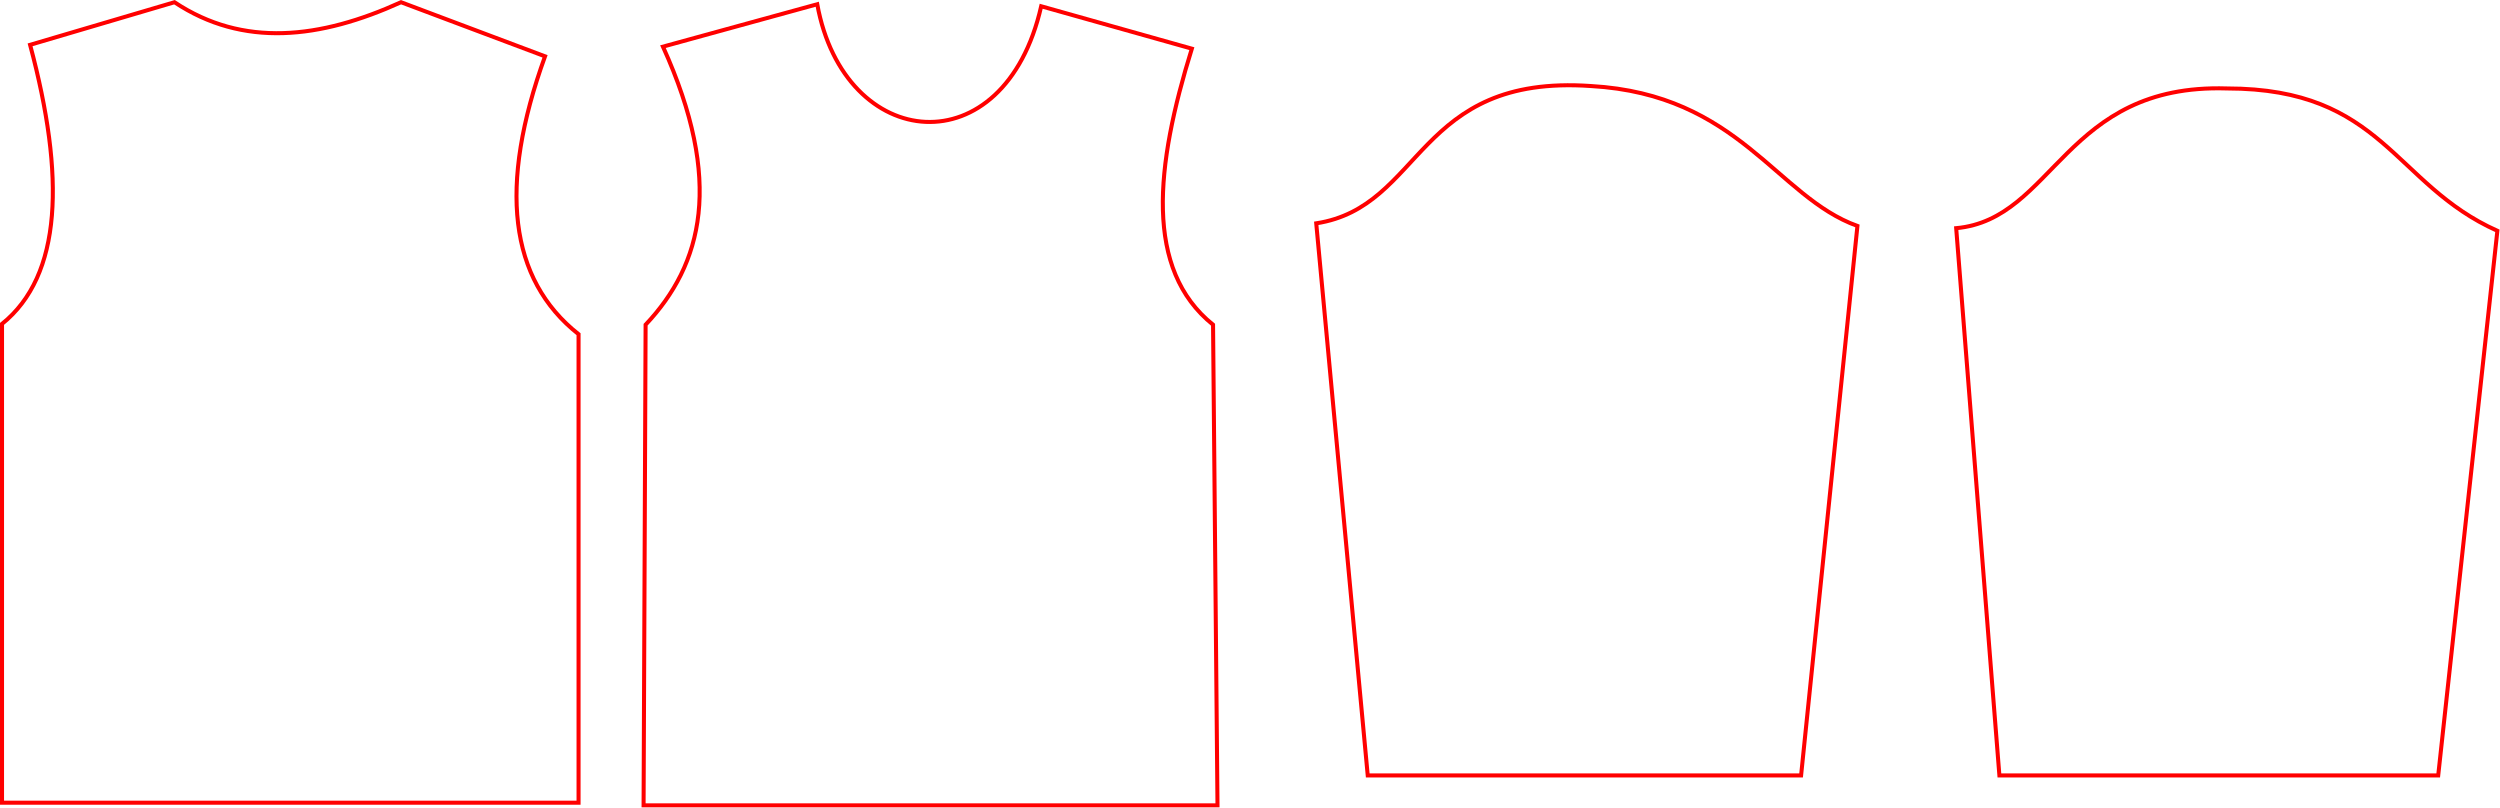
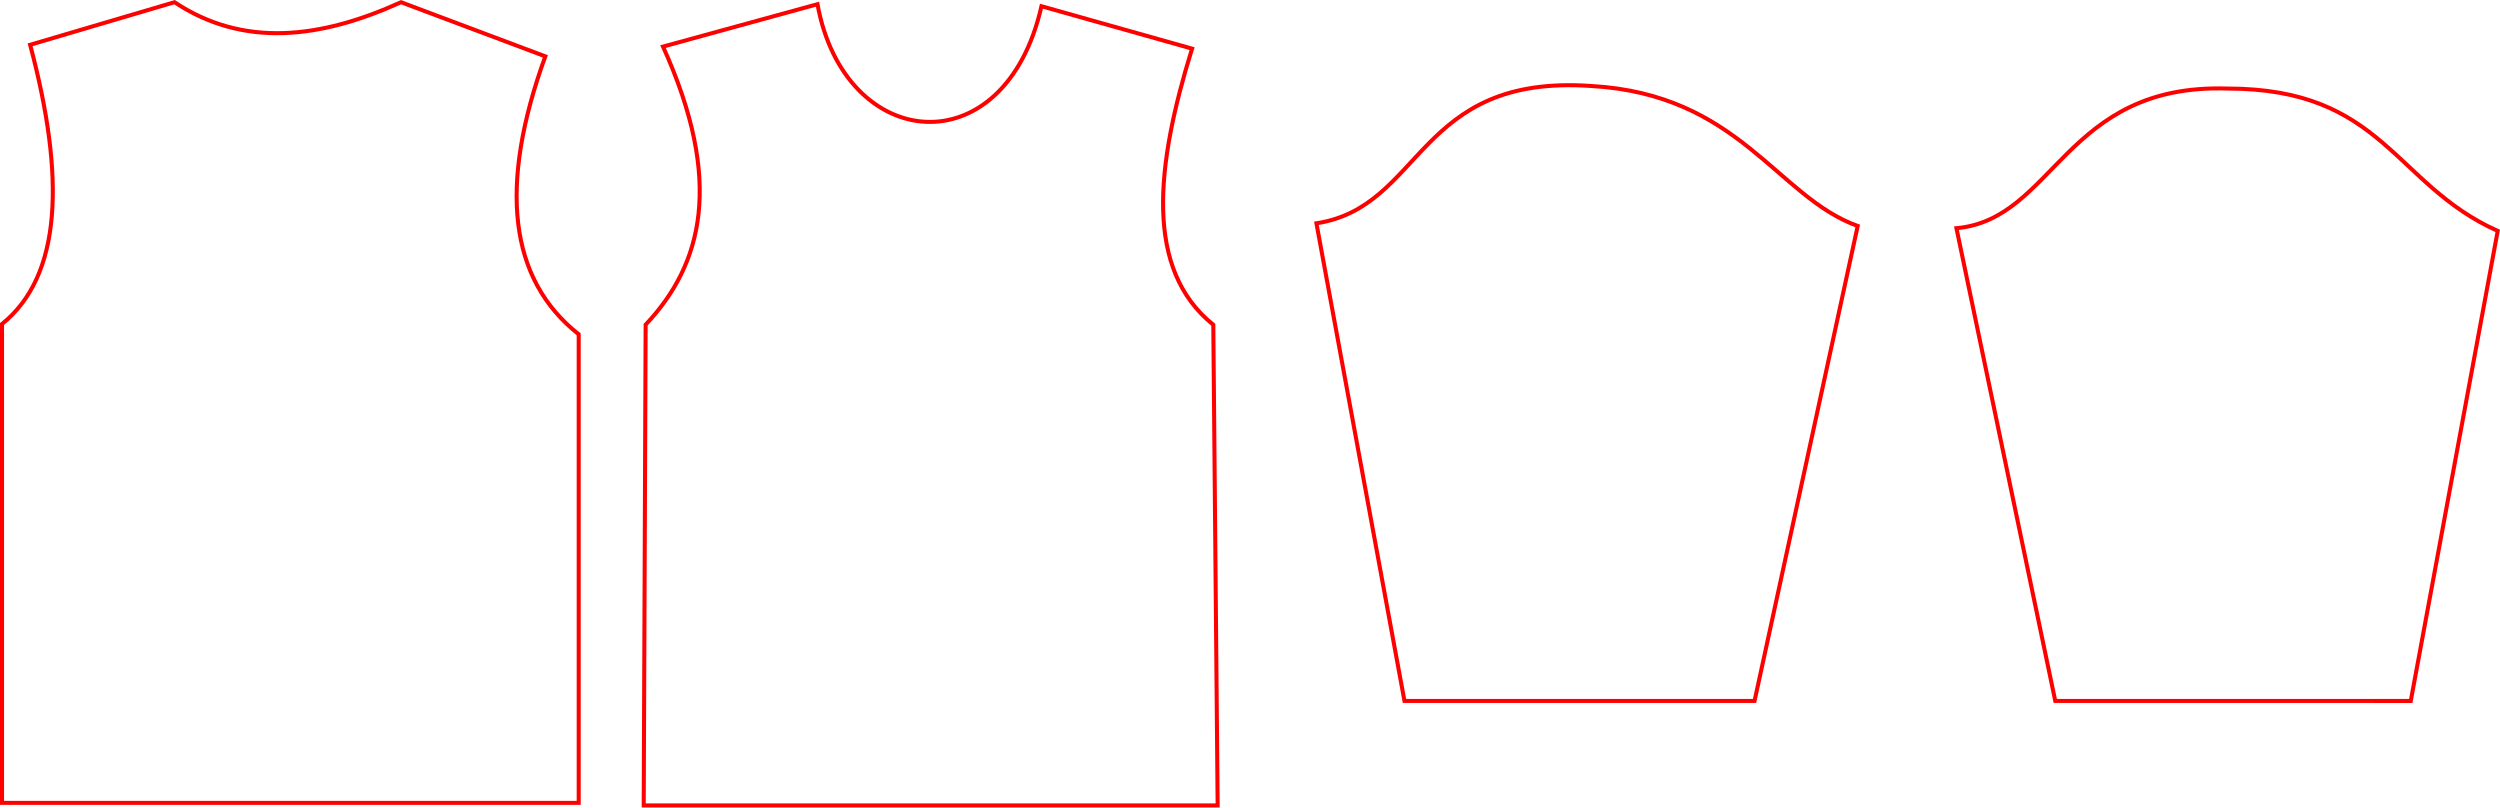
- <svg xmlns="http://www.w3.org/2000/svg" version="1.1" id="Layer_1" x="0px" y="0px" viewBox="0 0 1238 399.8" style="enable-background:new 0 0 1238 399.8;" xml:space="preserve">
-   <style type="text/css">
- 	.st0{fill:none;stroke:#FF0000;stroke-width:2;stroke-miterlimit:10;}
- </style>
-   <path class="st0" d="M86.4,1.1L14.9,22.2C32.4,87.6,30.8,136.4,1,160.4v237.1h285.5v-232c-34.4-27.2-39.9-73.1-16.6-137.6L198.6,1.1  C158.5,19.3,120.4,23.7,86.4,1.1z" />
-   <path class="st0" d="M328.3,23.1c30.2,66.7,19.6,107.8-8.6,137.7l-1,238h284.2l-2.2-238c-34.1-27.4-28.6-78.4-10.5-136.7l-74.6-21  c-18.2,80.3-97.5,72.7-110.9-1L328.3,23.1z" />
-   <path class="st0" d="M677.3,384l-25.5-273.4c53.1-8.2,49.2-74,136-68c73.5,4.2,91.9,54.9,132,69.3L891.9,384L677.3,384z" />
-   <path class="st0" d="M990.1,384l-21.4-271c48.7-4.5,53.5-71.7,134-69.2c77.5,0,82.5,47.5,134,70.5L1207.4,384H990.1z" />
+ <svg xmlns="http://www.w3.org/2000/svg" id="Layer_1" data-name="Layer 1" width="1237.82" height="399.8" viewBox="0 0 1237.82 399.8">
+   <defs>
+     <style>
+       .cls-1 {
+         fill: none;
+         stroke: red;
+         stroke-miterlimit: 10;
+         stroke-width: 2px;
+       }
+     </style>
+   </defs>
+   <path class="cls-1" d="M86.4,1.09,14.92,22.18C32.35,87.6,30.8,136.39,1,160.43V397.52H286.53v-232Q234.9,124.74,270,27.91L198.57,1.09C158.47,19.31,120.39,23.66,86.4,1.09Z" transform="translate(0 0)" />
+   <path class="cls-1" d="M328.28,23.08c30.16,66.67,19.65,107.75-8.61,137.67l-.95,238.05H602.89l-2.15-238c-34.11-27.42-28.59-78.35-10.51-136.72l-74.57-21c-18.17,80.31-97.52,72.66-110.9-1Z" transform="translate(0 0)" />
+   <path class="cls-1" d="M695.39,347.05,651.8,110.57c53.13-8.19,49.21-74,136-68,73.5,4.16,91.9,54.93,132,69.33L868.72,347.05Z" transform="translate(0 0)" />
+   <path class="cls-1" d="M1017.62,347.05,968.69,113c48.66-4.46,53.5-71.66,134-69.16,77.5,0,82.5,47.5,134,70.5l-43.06,232.72Z" transform="translate(0 0)" />
</svg>
